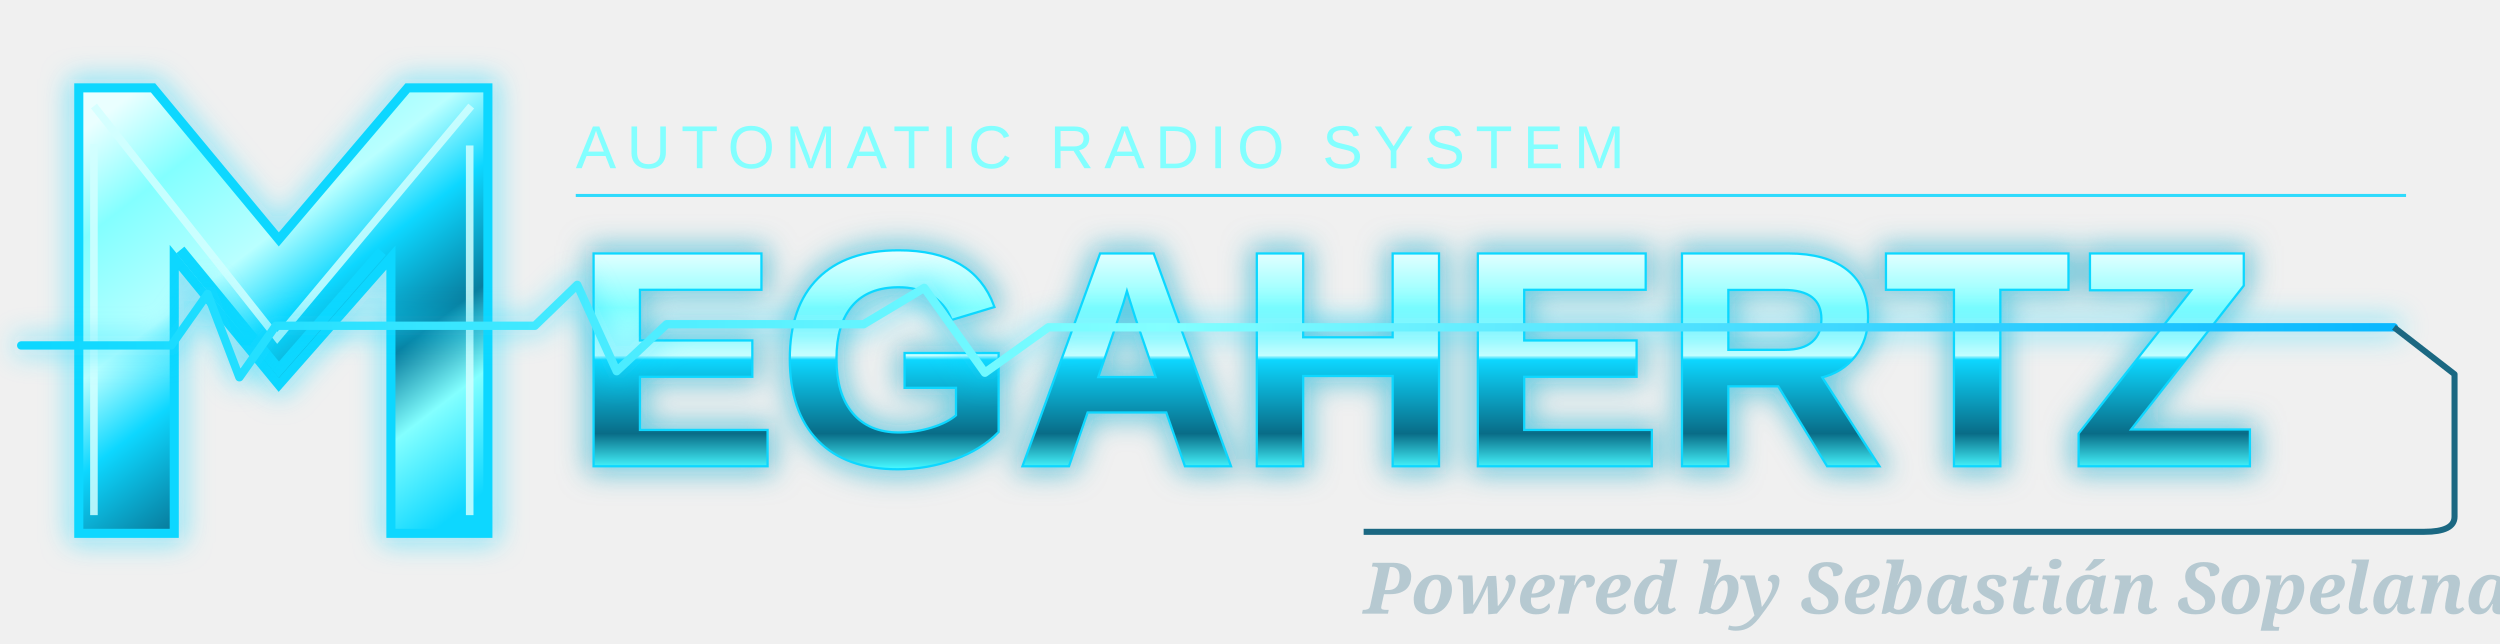
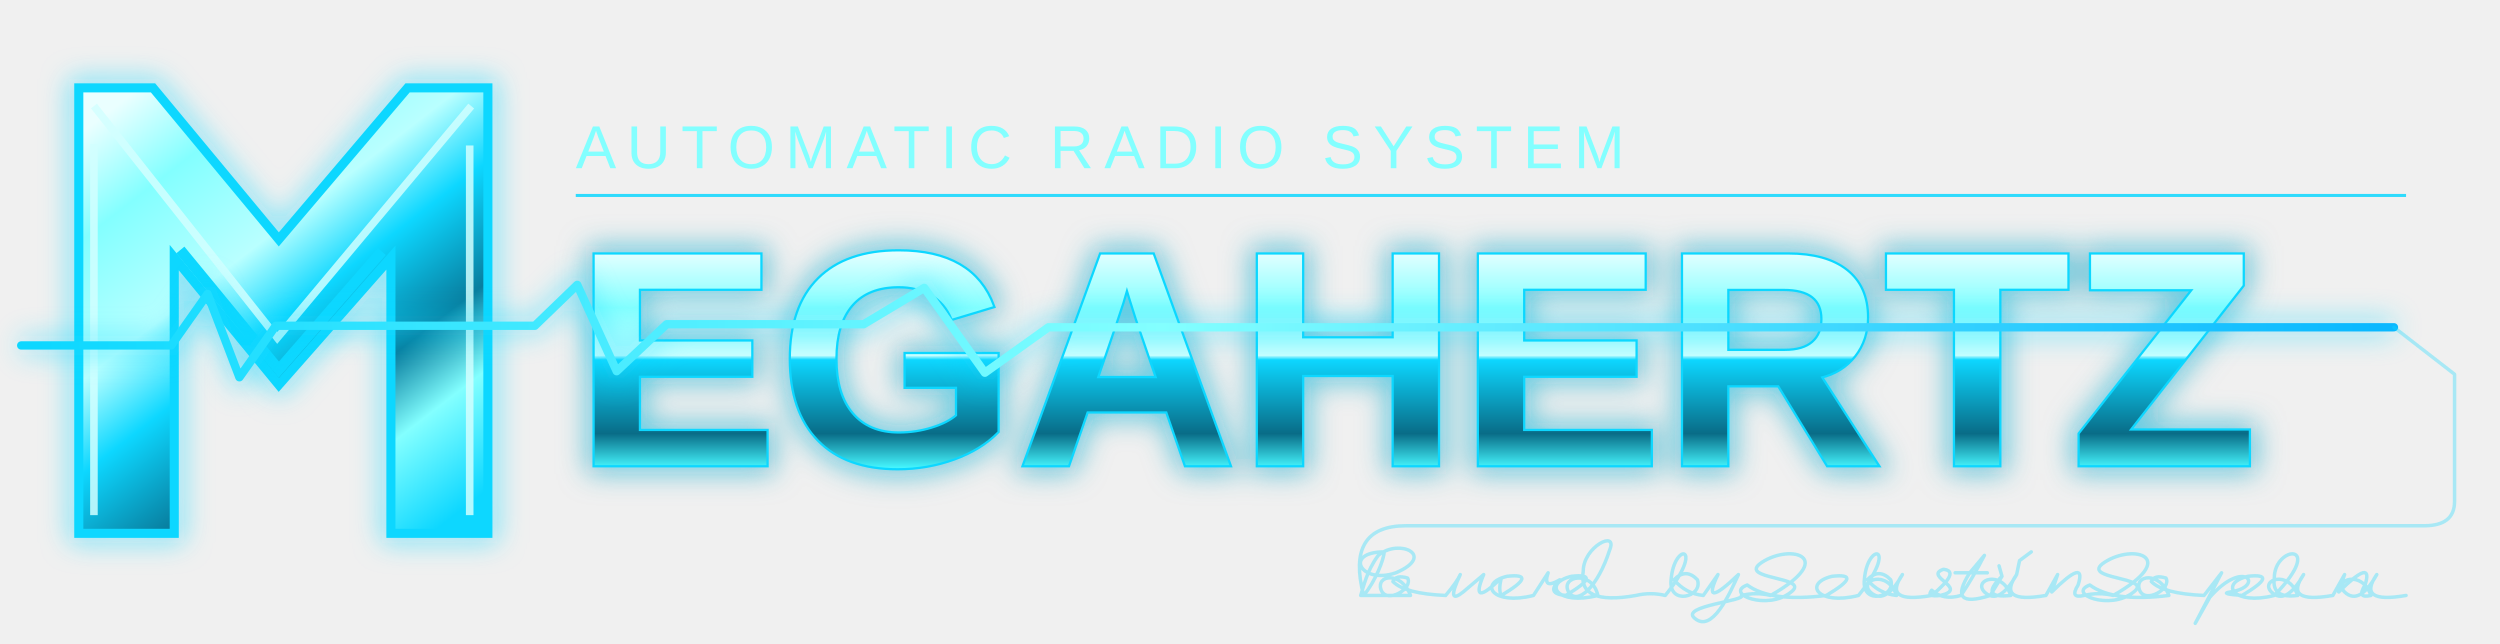
<svg xmlns="http://www.w3.org/2000/svg" viewBox="0 0 1650 425" aria-label="MEGAHERTZ AUTOMATIC RADIO SYSTEM" role="img">
  <defs>
    <linearGradient id="chrome" x1=".15" y1="0" x2=".86" y2="1">
      <stop stop-color="#eaffff" />
      <stop offset=".16" stop-color="#83ffff" />
      <stop offset=".37" stop-color="#b9ffff" />
      <stop offset=".51" stop-color="#0dd7ff" />
      <stop offset=".69" stop-color="#087e9f" />
      <stop offset=".82" stop-color="#83ffff" />
      <stop offset="1" stop-color="#0dd7ff" />
    </linearGradient>
    <linearGradient id="metal" x1="0" y1="0" x2="0" y2="1">
      <stop stop-color="#e5ffff" />
      <stop offset=".26" stop-color="#83ffff" />
      <stop offset=".48" stop-color="#caffff" />
      <stop offset=".5" stop-color="#0dd7ff" />
      <stop offset=".84" stop-color="#096c87" />
      <stop offset="1" stop-color="#46f7ff" />
    </linearGradient>
    <linearGradient id="bolt" x1="0" y1="0" x2="1" y2="0">
      <stop stop-color="#0dd7ff" />
      <stop offset=".48" stop-color="#83ffff" />
      <stop offset="1" stop-color="#09b8ff" />
    </linearGradient>
    <filter id="shadow" x="-25%" y="-40%" width="150%" height="190%">
      <feGaussianBlur stdDeviation="9" />
    </filter>
    <filter id="bright" x="-70%" y="-90%" width="240%" height="280%">
      <feGaussianBlur stdDeviation="6" result="blur" />
      <feMerge>
        <feMergeNode in="blur" />
        <feMergeNode in="SourceGraphic" />
      </feMerge>
    </filter>
    <clipPath id="mClip">
      <path d="M52 352V58H101L184 158L269 58H322V352H258V170L184 254L115 170V352Z" />
    </clipPath>
  </defs>
  <g transform="translate(0 0)">
    <path d="M52 352V58H101L184 158L269 58H322V352H258V170L184 254L115 170V352Z" stroke="#0dd7ff" stroke-width="11" fill="none" opacity=".58" filter="url(#shadow)" />
    <path d="M52 352V58H101L184 158L269 58H322V352H258V170L184 254L115 170V352Z" fill="url(#chrome)" stroke="#0dd7ff" stroke-width="6" stroke-linejoin="miter" />
    <path d="M62 70L183 223L311 70 M62 340V95 M310 96V340" stroke="#d2ffff" stroke-width="5" fill="none" opacity=".84" />
    <path d="M119 165L184 244L252 166" stroke="#0dd7ff" stroke-width="7" fill="none" />
  </g>
  <text x="380" y="111" fill="#83ffff" font-family="Arial,Helvetica,sans-serif" font-size="40" font-weight="500" letter-spacing="7" textLength="1188" lengthAdjust="spacingAndGlyphs">AUTOMATIC RADIO SYSTEM</text>
  <path d="M380 129H1588" stroke="#0dd7ff" stroke-width="2" opacity=".85" />
  <text x="379" y="307" textLength="1201" lengthAdjust="spacingAndGlyphs" font-family="Arial Black,Arial,Helvetica,sans-serif" font-size="202" font-weight="900" fill="#0dd7ff" stroke="#079cbd" stroke-width="10" opacity=".6" filter="url(#shadow)">EGAHERTZ</text>
  <text x="379" y="307" textLength="1201" lengthAdjust="spacingAndGlyphs" font-family="Arial Black,Arial,Helvetica,sans-serif" font-size="202" font-weight="900" fill="url(#metal)" stroke="#0dd7ff" stroke-width="3" paint-order="stroke fill">EGAHERTZ</text>
-   <path id="ray" d="M14 228H113L137 194L158 249L182 215H353L381 188L407 245L440 214H570L610 190L650 246L692 216H1580" stroke="#0dd7ff" stroke-width="11" stroke-linejoin="round" stroke-linecap="round" fill="none" opacity=".46" filter="url(#shadow)" />
+   <defs>
+     <path id="electricRoute" d="M14 228H113L137 194L158 249L182 215H353L381 188L407 245L440 214H570L610 190L650 246L692 216H1580L1620 247V331Q1620 347 1600 347H928Q888 347 900 393 C 907.73,383.8 913.528,368.85 913.528,364.25 C 886.472,364.25 898.067,386.1 921.258,378.05 C 948.315,366.55 923.191,355.05 909.663,366.55 C 901.933,376.9 900.0,387.25 898.067,393.0 Q 911.596,393.0 930.921,393.0 C 925.124,376.9 907.73,379.2 911.596,389.55 C 915.461,398.75 932.854,388.4 928.989,381.5 Q 921.258,379.2 919.326,383.8 Q 927.056,391.85 954.112,393.0 Q 961.843,383.8 963.775,379.2 Q 954.112,399.9 965.708,390.7 L 979.236,379.2 Q 969.573,402.2 990.831,381.5 Q 988.899,389.55 990.831,393.0 Q 1015.955,378.05 994.697,380.35 C 975.371,384.95 985.034,399.9 1012.09,393.0 L 1021.753,378.05 Q 1017.888,389.55 1029.483,382.65 Q 1019.82,391.85 1033.348,393.0 Q 1058.472,378.05 1037.213,380.35 C 1017.888,384.95 1027.551,399.9 1054.607,393.0 C 1050.742,375.75 1029.483,380.35 1035.281,390.7 C 1041.079,399.9 1054.607,387.25 1062.337,363.1 C 1068.135,349.3 1044.944,360.8 1044.944,376.9 Q 1041.079,399.9 1079.73,393.0 Q 1089.393,390.7 1099.056,393.0 C 1126.112,359.65 1104.854,357.35 1102.921,382.65 C 1100.989,399.9 1124.18,394.15 1120.315,382.65 Q 1112.584,374.6 1104.854,382.65 Q 1112.584,391.85 1124.18,393.0 L 1133.843,379.2 Q 1122.247,403.35 1147.371,379.2 C 1141.573,391.85 1129.978,418.3 1118.382,407.95 C 1108.719,399.9 1153.169,396.45 1149.303,393.0 Q 1158.966,390.7 1168.629,393.0 C 1213.079,367.7 1182.157,358.5 1162.831,371.15 C 1145.438,382.65 1195.685,380.35 1182.157,390.7 C 1166.697,403.35 1137.708,391.85 1153.169,386.1 Q 1168.629,397.6 1205.348,393.0 Q 1230.472,378.05 1209.213,380.35 C 1189.888,384.95 1199.551,399.9 1226.607,393.0 C 1253.663,359.65 1232.404,357.35 1230.472,382.65 C 1228.539,399.9 1251.73,394.15 1247.865,382.65 Q 1240.135,374.6 1232.404,382.65 Q 1240.135,391.85 1251.73,393.0 C 1245.933,375.75 1226.607,382.65 1234.337,390.7 Q 1244,399.9 1255.596,379.2 Q 1242.067,398.75 1274.921,393.0 Q 1294.247,376.9 1282.652,375.75 C 1269.124,380.35 1300.045,388.4 1280.719,393.0 Q 1271.056,394.15 1274.921,389.55 Q 1282.652,396.45 1294.247,393.0 Q 1301.978,381.5 1309.708,366.55 L 1300.045,378.05 L 1290.382,378.05 L 1311.64,378.05 L 1300.045,378.05 Q 1284.584,402.2 1313.573,393.0 L 1321.303,380.35 L 1319.371,373.45 L 1321.303,380.35 Q 1305.843,395.3 1327.101,393.0 C 1321.303,375.75 1301.978,382.65 1309.708,390.7 Q 1319.371,399.9 1330.966,379.2 L 1332.899,370.0 L 1340.629,364.25 L 1332.899,370.0 L 1330.966,379.2 Q 1317.438,398.75 1350.292,393.0 L 1358.022,379.2 L 1354.157,390.7 Q 1377.348,367.7 1371.551,386.1 Q 1365.753,395.3 1375.416,393.0 Q 1385.079,390.7 1394.742,393.0 C 1439.191,367.7 1408.27,358.5 1388.944,371.15 C 1371.551,382.65 1421.798,380.35 1408.27,390.7 C 1392.809,403.35 1363.82,391.85 1379.281,386.1 Q 1394.742,397.6 1431.461,393.0 C 1425.663,376.9 1408.27,379.2 1412.135,389.55 C 1416,398.75 1433.393,388.4 1429.528,381.5 Q 1421.798,379.2 1419.865,383.8 Q 1427.596,391.85 1454.652,393.0 L 1466.247,378.05 L 1448.854,411.4 L 1458.517,394.15 C 1481.708,367.7 1495.236,387.25 1472.045,390.7 Q 1464.315,391.85 1479.775,393.0 Q 1504.899,378.05 1483.64,380.35 C 1464.315,384.95 1473.978,399.9 1501.034,393.0 C 1535.82,357.35 1501.034,359.65 1501.034,381.5 Q 1499.101,395.3 1516.494,393.0 C 1510.697,375.75 1491.371,382.65 1499.101,390.7 Q 1508.764,399.9 1520.36,379.2 Q 1506.831,398.75 1539.685,393.0 L 1547.416,379.2 L 1543.551,390.7 Q 1566.742,367.7 1560.944,386.1 Q 1555.146,395.3 1564.809,393.0 C 1559.011,375.75 1539.685,382.65 1547.416,390.7 Q 1557.079,399.9 1568.674,379.2 Q 1555.146,398.75 1588,393.0" />
+   </defs>
+   <path d="M14 228H113L137 194L158 249L182 215H353L381 188L407 245L440 214H570L610 190L650 246L692 216H1580" stroke="#0dd7ff" stroke-width="11" fill="none" opacity=".46" filter="url(#shadow)" />
  <path d="M14 228H113L137 194L158 249L182 215H353L381 188L407 245L440 214H570L610 190L650 246L692 216H1580" stroke="url(#bolt)" stroke-width="5.5" stroke-linejoin="round" stroke-linecap="round" fill="none" />
-   <path d="M14 228H113L137 194L158 249L182 215H353L381 188L407 245L440 214H570L610 190L650 246L692 216H1580" stroke="#e1ffff" stroke-width="10" stroke-linejoin="round" stroke-linecap="round" fill="none" stroke-dasharray="46 870" opacity="0" filter="url(#bright)">
-     <animate attributeName="stroke-dashoffset" values="155;-810;-810" keyTimes="0;.62;1" dur="2.9s" repeatCount="indefinite" />
-     <animate attributeName="opacity" values="0;1;1;0;0" keyTimes="0;.08;.5;.67;1" dur="2.9s" repeatCount="indefinite" />
-   </path>
-   <path d="M14 228H113L137 194L158 249L182 215H353L381 188L407 245L440 214H570L610 190L650 246L692 216H1580" stroke="#86efff" stroke-width="3.3" stroke-linecap="round" stroke-linejoin="round" fill="none" stroke-dasharray="56 870" opacity="0">
-     <animate attributeName="stroke-dashoffset" values="155;-810;-810" keyTimes="0;.62;1" dur="2.9s" begin=".22s" repeatCount="indefinite" />
-     <animate attributeName="opacity" values="0;1;1;0;0" keyTimes="0;.08;.5;.67;1" dur="2.9s" begin=".22s" repeatCount="indefinite" />
-   </path>
-   <defs>
-     <linearGradient id="signatureInk" x1="0" y1="0" x2="0" y2="1">
-       <stop stop-color="#ffffff" />
-       <stop offset=".45" stop-color="#bcfff9" />
-       <stop offset="1" stop-color="#36dce5" />
-     </linearGradient>
-     <clipPath id="signatureWriting">
-       <rect x="896" y="350" width="0" height="65">
-         <animate attributeName="width" values="0;0;690;690;690" keyTimes="0;.28;.78;.96;1" dur="8s" repeatCount="indefinite" />
-       </rect>
-     </clipPath>
-   </defs>
-   <path id="signatureFeeder" d="M1580 216L1620 247V341Q1620 351 1600 351H900" stroke="#1b6882" stroke-width="4" stroke-linejoin="round" fill="none" />
-   <path d="M1580 216L1620 247V341Q1620 351 1600 351H900" stroke="#bafffb" stroke-width="4" stroke-linejoin="round" stroke-linecap="round" fill="none" stroke-dasharray="1080" stroke-dashoffset="1080" filter="url(#bright)">
-     <animate attributeName="stroke-dashoffset" values="1080;1080;0;0;1080" keyTimes="0;.02;.28;.95;1" dur="8s" repeatCount="indefinite" />
-   </path>
-   <g aria-label="Powered by Sebastián Sopelana">
-     <text x="900" y="405" font-family="Brush Script MT,Segoe Script,Georgia,serif" font-weight="600" font-style="italic" font-size="47" textLength="688" lengthAdjust="spacingAndGlyphs" fill="#568a9f" opacity=".38">Powered by Sebastián Sopelana</text>
-     <g clip-path="url(#signatureWriting)">
-       <text x="900" y="405" font-family="Brush Script MT,Segoe Script,Georgia,serif" font-weight="600" font-style="italic" font-size="47" textLength="688" lengthAdjust="spacingAndGlyphs" fill="url(#signatureInk)" stroke="#b8fffb" stroke-width=".8" paint-order="stroke">Powered by Sebastián Sopelana</text>
-       <text x="900" y="405" font-family="Brush Script MT,Segoe Script,Georgia,serif" font-weight="600" font-style="italic" font-size="47" textLength="688" lengthAdjust="spacingAndGlyphs" fill="none" stroke="#eaffff" stroke-width="1.5" opacity=".7" filter="url(#bright)">Powered by Sebastián Sopelana</text>
-     </g>
-     <g opacity="0">
-       <ellipse rx="12" ry="9" fill="#61eaff" opacity=".65" filter="url(#shadow)" />
-       <circle r="4.5" fill="#fff" filter="url(#bright)" />
-       <circle r="2.4" fill="#fff" />
-       <animateMotion dur="8s" repeatCount="indefinite" keyTimes="0;.28;.78;1" keyPoints="0;0;1;1" calcMode="linear" path="M900 391C942 371 973 402 1010 387S1080 380 1123 396S1202 370 1251 386S1328 404 1377 384S1483 369 1531 391S1571 392 1588 384" />
-       <animate attributeName="opacity" values="0;0;1;1;0;0" keyTimes="0;.27;.3;.76;.8;1" dur="8s" repeatCount="indefinite" />
-     </g>
-     <path d="M928 415Q1220 421 1585 411" fill="none" stroke="#b6ffff" stroke-width="1.8" stroke-linecap="round" opacity="0" stroke-dasharray="700" stroke-dashoffset="700">
-       <animate attributeName="stroke-dashoffset" values="700;700;700;0;0" keyTimes="0;.75;.79;.88;1" dur="8s" repeatCount="indefinite" />
-       <animate attributeName="opacity" values="0;0;.85;.48;0" keyTimes="0;.75;.8;.94;1" dur="8s" repeatCount="indefinite" />
-     </path>
-   </g>
-   <style>@media(prefers-reduced-motion:reduce){animate{display:none}}</style>
+   <path d="M1580 216L1620 247V331Q1620 347 1600 347H928Q888 347 900 393 C 907.73,383.8 913.528,368.85 913.528,364.25 C 886.472,364.25 898.067,386.1 921.258,378.05 C 948.315,366.55 923.191,355.05 909.663,366.55 C 901.933,376.9 900.0,387.25 898.067,393.0 Q 911.596,393.0 930.921,393.0 C 925.124,376.9 907.73,379.2 911.596,389.55 C 915.461,398.75 932.854,388.4 928.989,381.5 Q 921.258,379.2 919.326,383.8 Q 927.056,391.85 954.112,393.0 Q 961.843,383.8 963.775,379.2 Q 954.112,399.9 965.708,390.7 L 979.236,379.2 Q 969.573,402.2 990.831,381.5 Q 988.899,389.55 990.831,393.0 Q 1015.955,378.05 994.697,380.35 C 975.371,384.95 985.034,399.9 1012.09,393.0 L 1021.753,378.05 Q 1017.888,389.55 1029.483,382.65 Q 1019.82,391.85 1033.348,393.0 Q 1058.472,378.05 1037.213,380.35 C 1017.888,384.95 1027.551,399.9 1054.607,393.0 C 1050.742,375.75 1029.483,380.35 1035.281,390.7 C 1041.079,399.9 1054.607,387.25 1062.337,363.1 C 1068.135,349.3 1044.944,360.8 1044.944,376.9 Q 1041.079,399.9 1079.73,393.0 Q 1089.393,390.7 1099.056,393.0 C 1126.112,359.65 1104.854,357.35 1102.921,382.65 C 1100.989,399.9 1124.18,394.15 1120.315,382.65 Q 1112.584,374.6 1104.854,382.65 Q 1112.584,391.85 1124.18,393.0 L 1133.843,379.2 Q 1122.247,403.35 1147.371,379.2 C 1141.573,391.85 1129.978,418.3 1118.382,407.95 C 1108.719,399.9 1153.169,396.45 1149.303,393.0 Q 1158.966,390.7 1168.629,393.0 C 1213.079,367.7 1182.157,358.5 1162.831,371.15 C 1145.438,382.65 1195.685,380.35 1182.157,390.7 C 1166.697,403.35 1137.708,391.85 1153.169,386.1 Q 1168.629,397.6 1205.348,393.0 Q 1230.472,378.05 1209.213,380.35 C 1189.888,384.95 1199.551,399.9 1226.607,393.0 C 1253.663,359.65 1232.404,357.35 1230.472,382.65 C 1228.539,399.9 1251.73,394.15 1247.865,382.65 Q 1240.135,374.6 1232.404,382.65 Q 1240.135,391.85 1251.73,393.0 C 1245.933,375.75 1226.607,382.65 1234.337,390.7 Q 1244,399.9 1255.596,379.2 Q 1242.067,398.75 1274.921,393.0 Q 1294.247,376.9 1282.652,375.75 C 1269.124,380.35 1300.045,388.4 1280.719,393.0 Q 1271.056,394.15 1274.921,389.55 Q 1282.652,396.45 1294.247,393.0 Q 1301.978,381.5 1309.708,366.55 L 1300.045,378.05 L 1290.382,378.05 L 1311.64,378.05 L 1300.045,378.05 Q 1284.584,402.2 1313.573,393.0 L 1321.303,380.35 L 1319.371,373.45 L 1321.303,380.35 Q 1305.843,395.3 1327.101,393.0 C 1321.303,375.75 1301.978,382.65 1309.708,390.7 Q 1319.371,399.9 1330.966,379.2 L 1332.899,370.0 L 1340.629,364.25 L 1332.899,370.0 L 1330.966,379.2 Q 1317.438,398.75 1350.292,393.0 L 1358.022,379.2 L 1354.157,390.7 Q 1377.348,367.7 1371.551,386.1 Q 1365.753,395.3 1375.416,393.0 Q 1385.079,390.7 1394.742,393.0 C 1439.191,367.7 1408.27,358.5 1388.944,371.15 C 1371.551,382.65 1421.798,380.35 1408.27,390.7 C 1392.809,403.35 1363.82,391.85 1379.281,386.1 Q 1394.742,397.6 1431.461,393.0 C 1425.663,376.9 1408.27,379.2 1412.135,389.55 C 1416,398.75 1433.393,388.4 1429.528,381.5 Q 1421.798,379.2 1419.865,383.8 Q 1427.596,391.85 1454.652,393.0 L 1466.247,378.05 L 1448.854,411.4 L 1458.517,394.15 C 1481.708,367.7 1495.236,387.25 1472.045,390.7 Q 1464.315,391.85 1479.775,393.0 Q 1504.899,378.05 1483.64,380.35 C 1464.315,384.95 1473.978,399.9 1501.034,393.0 C 1535.82,357.35 1501.034,359.65 1501.034,381.5 Q 1499.101,395.3 1516.494,393.0 C 1510.697,375.75 1491.371,382.65 1499.101,390.7 Q 1508.764,399.9 1520.36,379.2 Q 1506.831,398.75 1539.685,393.0 L 1547.416,379.2 L 1543.551,390.7 Q 1566.742,367.7 1560.944,386.1 Q 1555.146,395.3 1564.809,393.0 C 1559.011,375.75 1539.685,382.65 1547.416,390.7 Q 1557.079,399.9 1568.674,379.2 Q 1555.146,398.75 1588,393.0" aria-label="Powered by Sebastián Sopelana" stroke="#0dd7ff" stroke-width="2.3" stroke-linecap="round" stroke-linejoin="round" fill="none" opacity=".32" />
+   <use href="#electricRoute" id="electricInk" fill="none" stroke="#83ffff" stroke-width="2.3" stroke-linecap="round" stroke-linejoin="round" stroke-dasharray="5529.801 5529.801" stroke-dashoffset="5529.801">
+     <animate attributeName="stroke-dashoffset" values="5529.801;0;0" keyTimes="0;0.916;1" dur="11.339s" repeatCount="indefinite" />
+   </use>
+   <use href="#electricRoute" fill="none" stroke="#e1ffff" stroke-width="10" stroke-linecap="round" stroke-linejoin="round" stroke-dasharray="46 5629.801" stroke-dashoffset="46" filter="url(#bright)" opacity="0">
+     <animate attributeName="stroke-dashoffset" values="46;-5529.801;-5529.801" keyTimes="0;0.916;1" dur="11.339s" repeatCount="indefinite" />
+     <animate attributeName="opacity" values="0;1;1;0;0" keyTimes="0;.012;0.916;0.925;1" dur="11.339s" repeatCount="indefinite" />
+   </use>
+   <circle r="3.3" fill="#e1ffff" filter="url(#bright)" opacity="0">
+     <animateMotion calcMode="linear" keyPoints="0;1;1" keyTimes="0;0.916;1" dur="11.339s" repeatCount="indefinite">
+       <mpath href="#electricRoute" />
+     </animateMotion>
+     <animate attributeName="opacity" values="0;1;1;0;0" keyTimes="0;.012;0.916;0.925;1" dur="11.339s" repeatCount="indefinite" />
+   </circle>
+   <style>@media(prefers-reduced-motion:reduce){animate,animateMotion{display:none}#electricInk{stroke-dashoffset:0}}</style>
</svg>
